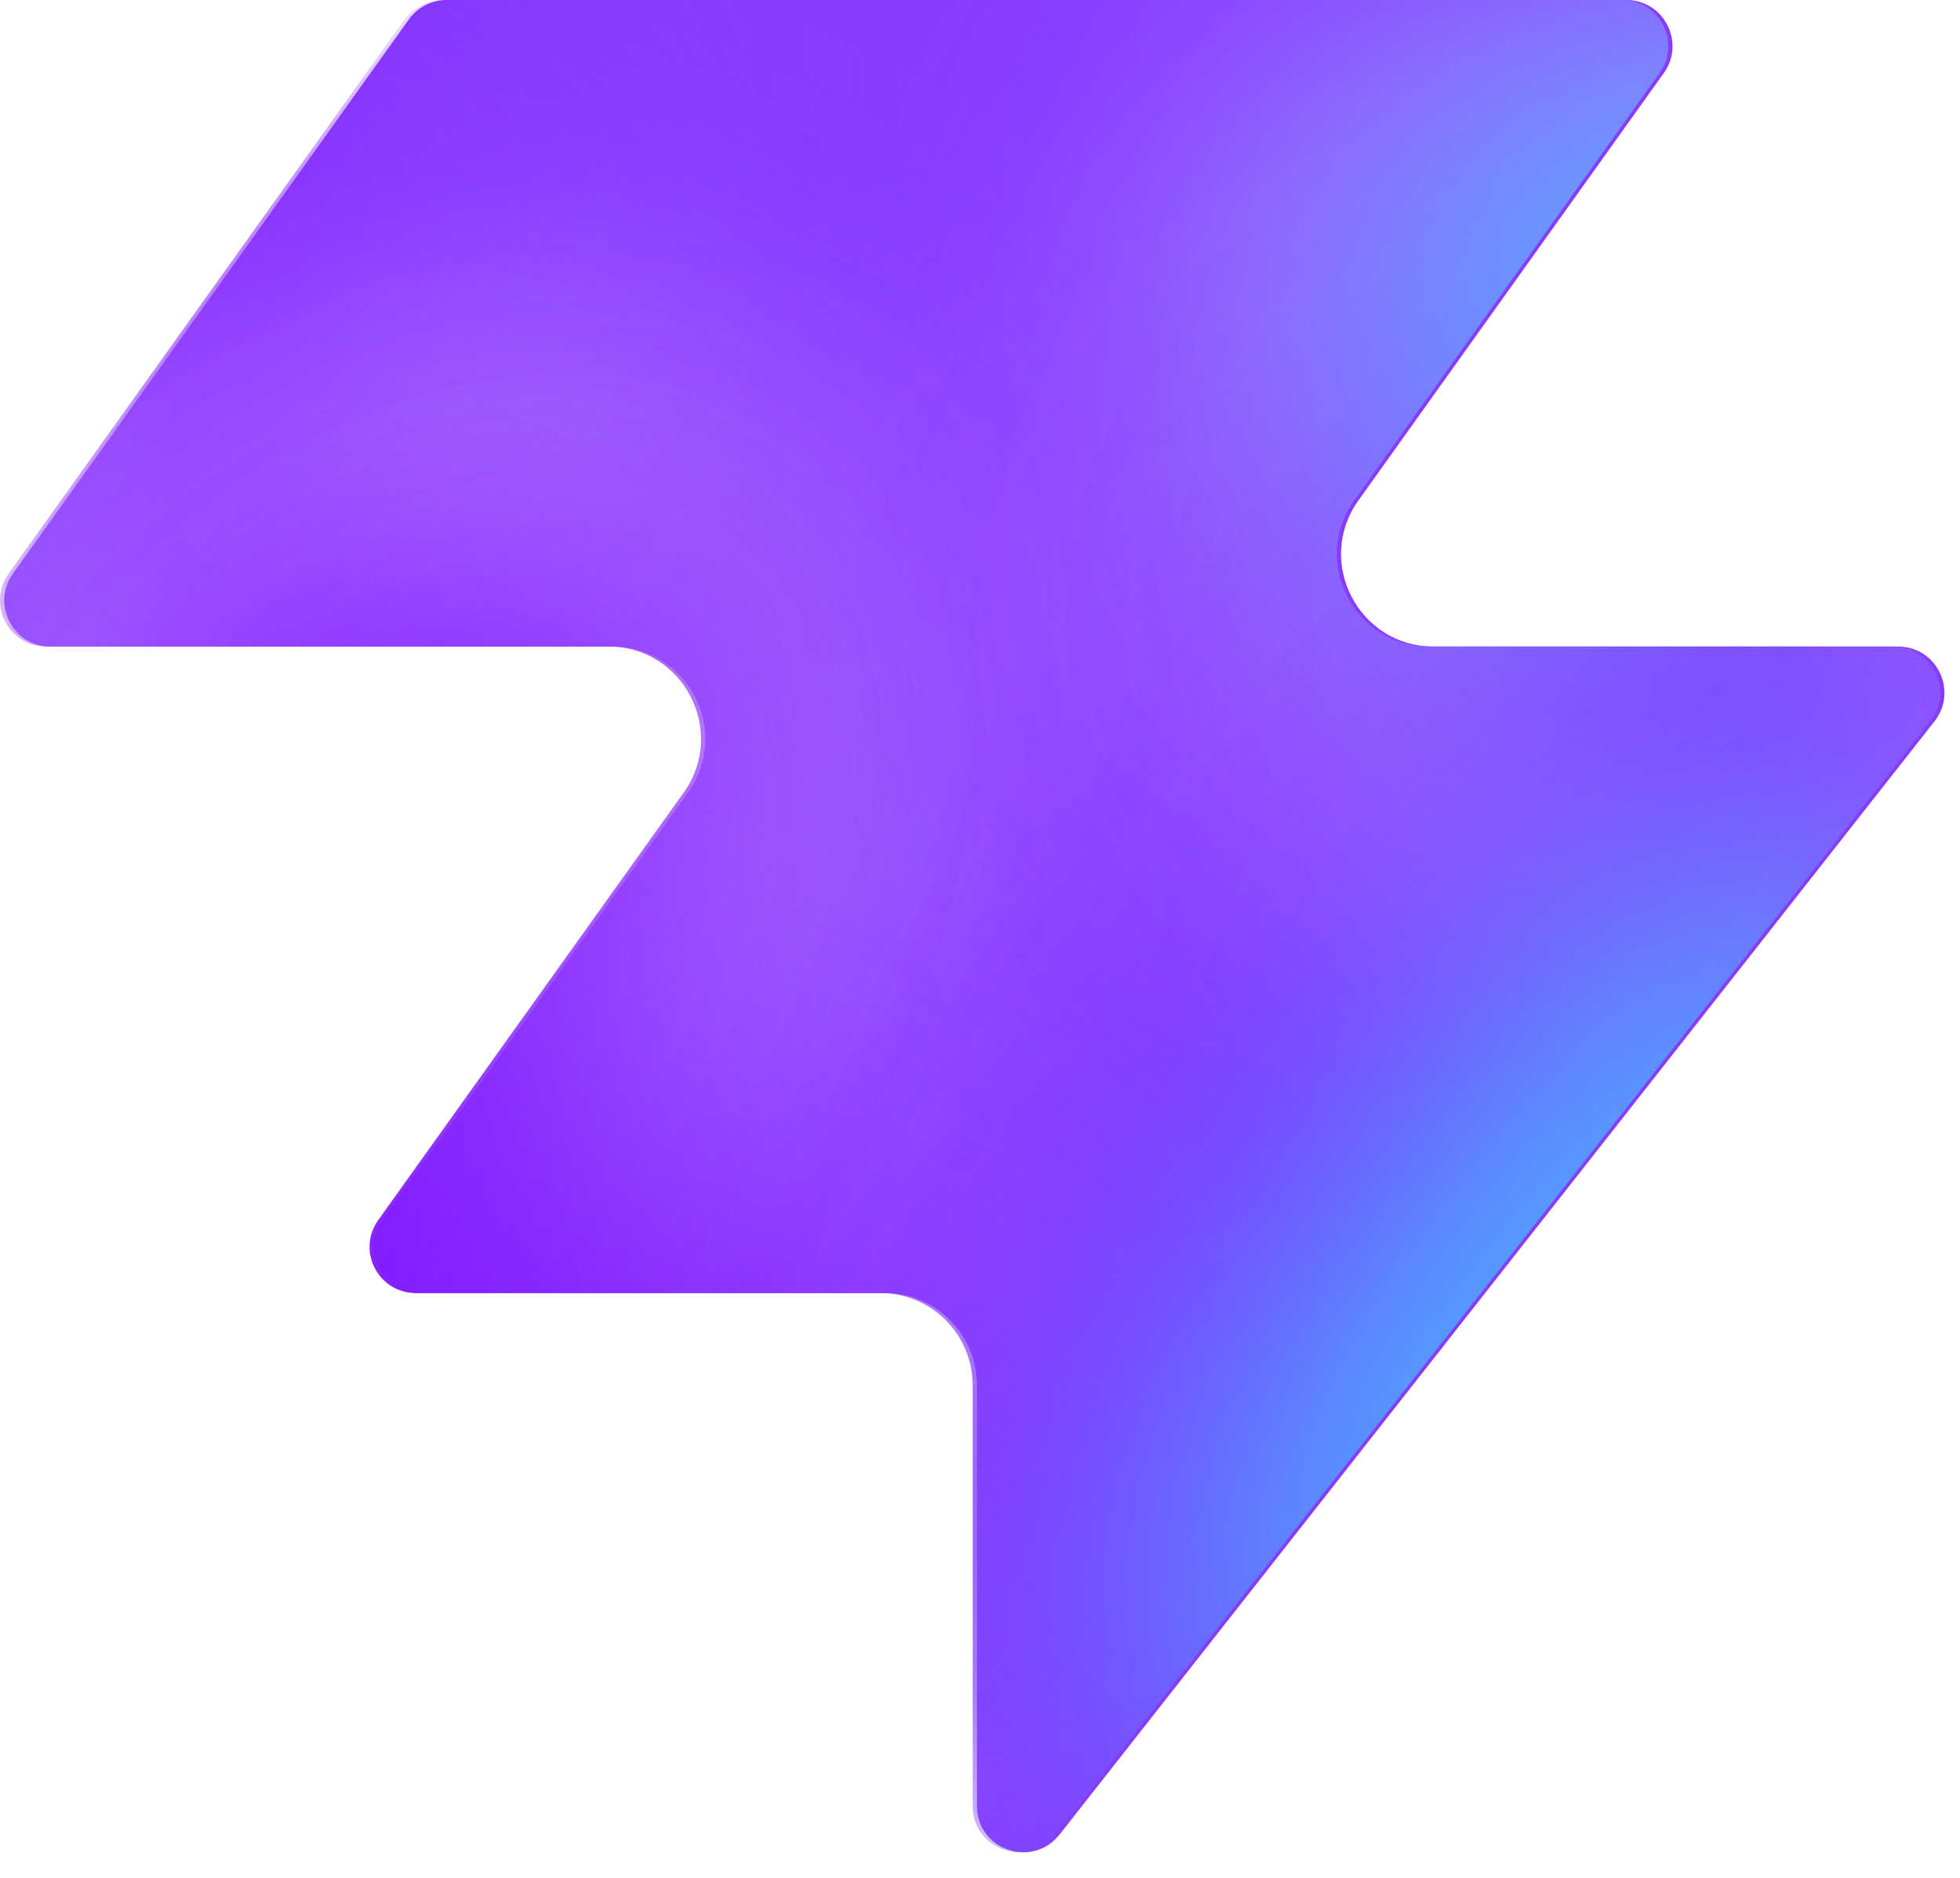
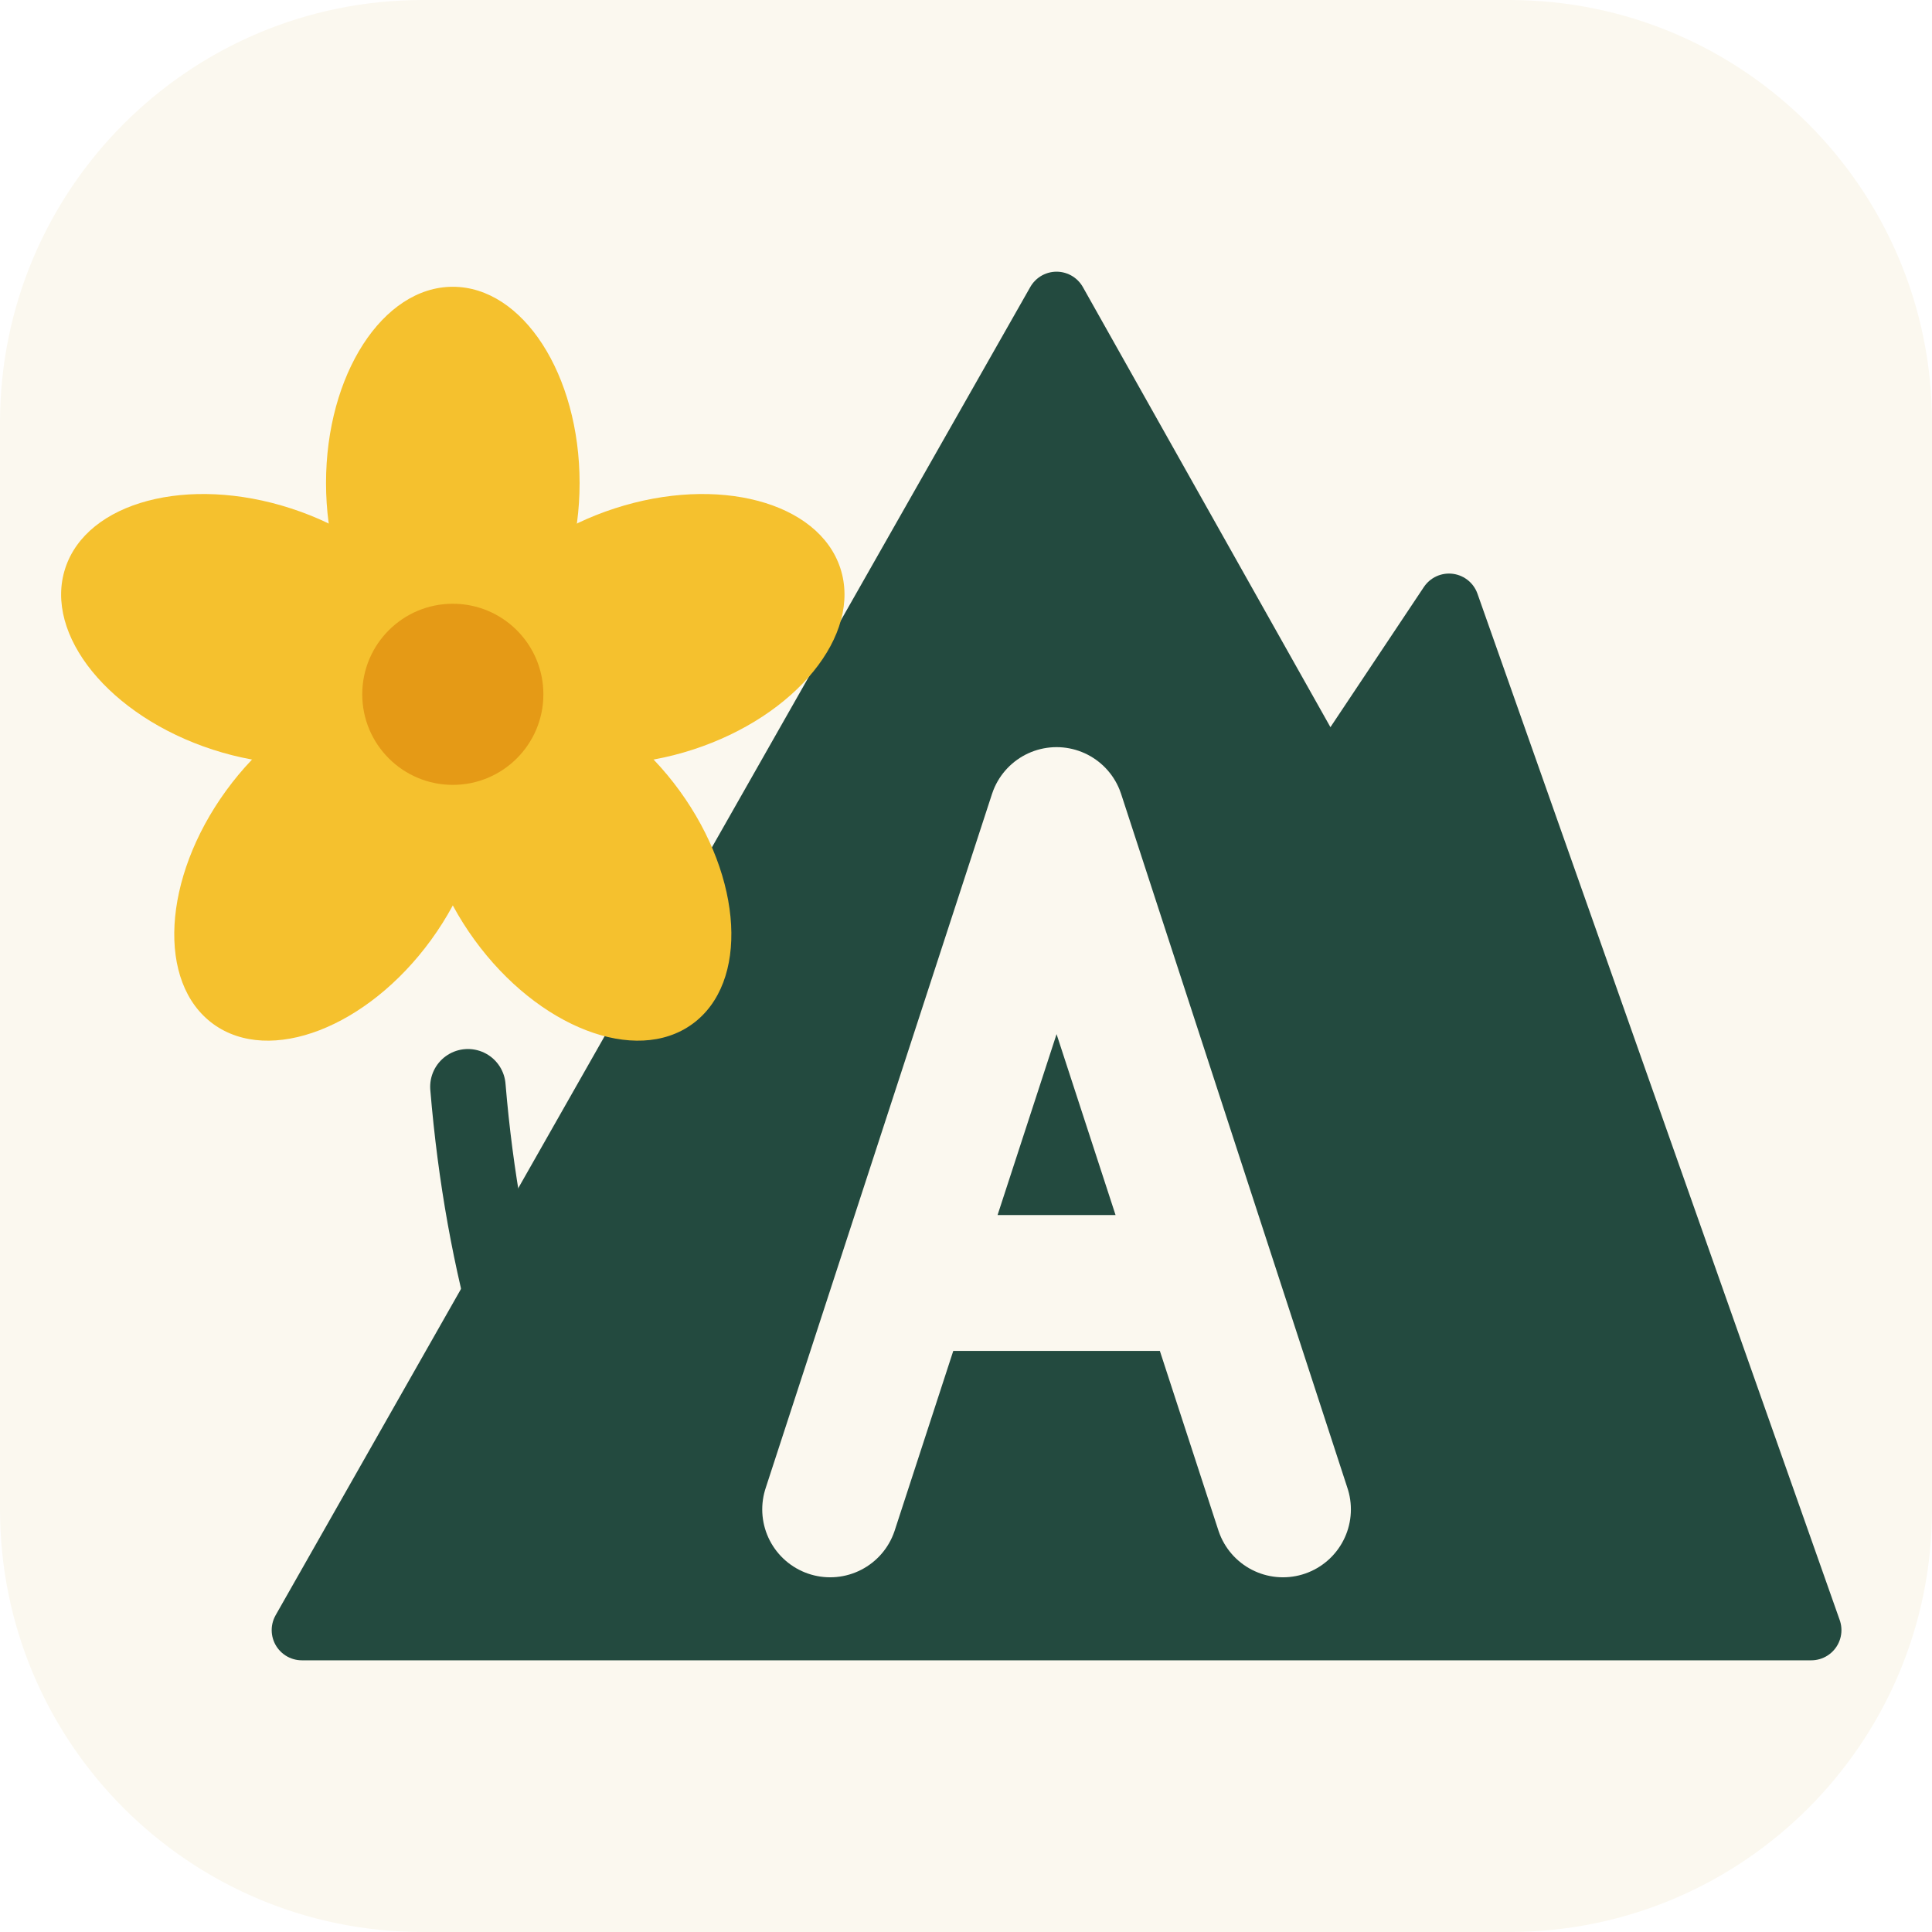
- <svg xmlns="http://www.w3.org/2000/svg" width="48" height="46" fill="none" viewBox="0 0 48 46">
-   <path fill="#863bff" d="M25.946 44.938c-.664.845-2.021.375-2.021-.698V33.937a2.26 2.26 0 0 0-2.262-2.262H10.287c-.92 0-1.456-1.04-.92-1.788l7.48-10.471c1.07-1.497 0-3.578-1.842-3.578H1.237c-.92 0-1.456-1.04-.92-1.788L10.013.474c.214-.297.556-.474.92-.474h28.894c.92 0 1.456 1.04.92 1.788l-7.48 10.471c-1.07 1.498 0 3.579 1.842 3.579h11.377c.943 0 1.473 1.088.89 1.83L25.947 44.94z" style="fill:#863bff;fill:color(display-p3 .525 .23 1);fill-opacity:1" />
-   <mask id="a" width="48" height="46" x="0" y="0" maskUnits="userSpaceOnUse" style="mask-type:alpha">
-     <path fill="#000" d="M25.842 44.938c-.664.844-2.021.375-2.021-.698V33.937a2.26 2.26 0 0 0-2.262-2.262H10.183c-.92 0-1.456-1.04-.92-1.788l7.48-10.471c1.07-1.498 0-3.579-1.842-3.579H1.133c-.92 0-1.456-1.04-.92-1.787L9.91.473c.214-.297.556-.474.92-.474h28.894c.92 0 1.456 1.04.92 1.788l-7.48 10.471c-1.07 1.498 0 3.578 1.842 3.578h11.377c.943 0 1.473 1.088.89 1.832L25.843 44.94z" style="fill:#000;fill-opacity:1" />
-   </mask>
-   <g mask="url(#a)">
-     <g filter="url(#b)">
-       <ellipse cx="5.508" cy="14.704" fill="#ede6ff" rx="5.508" ry="14.704" style="fill:#ede6ff;fill:color(display-p3 .927 .903 1);fill-opacity:1" transform="matrix(.00324 1 1 -.00324 -4.47 31.516)" />
-     </g>
-     <g filter="url(#c)">
-       <ellipse cx="10.399" cy="29.851" fill="#ede6ff" rx="10.399" ry="29.851" style="fill:#ede6ff;fill:color(display-p3 .927 .903 1);fill-opacity:1" transform="matrix(.00324 1 1 -.00324 -39.328 7.883)" />
-     </g>
-     <g filter="url(#d)">
-       <ellipse cx="5.508" cy="30.487" fill="#7e14ff" rx="5.508" ry="30.487" style="fill:#7e14ff;fill:color(display-p3 .492 .077 1);fill-opacity:1" transform="rotate(89.814 -25.913 -14.639)scale(1 -1)" />
-     </g>
-     <g filter="url(#e)">
-       <ellipse cx="5.508" cy="30.599" fill="#7e14ff" rx="5.508" ry="30.599" style="fill:#7e14ff;fill:color(display-p3 .492 .077 1);fill-opacity:1" transform="rotate(89.814 -32.644 -3.334)scale(1 -1)" />
-     </g>
-     <g filter="url(#f)">
-       <ellipse cx="5.508" cy="30.599" fill="#7e14ff" rx="5.508" ry="30.599" style="fill:#7e14ff;fill:color(display-p3 .492 .077 1);fill-opacity:1" transform="matrix(.00324 1 1 -.00324 -34.34 30.47)" />
-     </g>
-     <g filter="url(#g)">
-       <ellipse cx="14.072" cy="22.078" fill="#ede6ff" rx="14.072" ry="22.078" style="fill:#ede6ff;fill:color(display-p3 .927 .903 1);fill-opacity:1" transform="rotate(93.35 24.506 48.493)scale(-1 1)" />
-     </g>
-     <g filter="url(#h)">
-       <ellipse cx="3.47" cy="21.501" fill="#7e14ff" rx="3.47" ry="21.501" style="fill:#7e14ff;fill:color(display-p3 .492 .077 1);fill-opacity:1" transform="rotate(89.009 28.708 47.59)scale(-1 1)" />
-     </g>
-     <g filter="url(#i)">
-       <ellipse cx="3.47" cy="21.501" fill="#7e14ff" rx="3.47" ry="21.501" style="fill:#7e14ff;fill:color(display-p3 .492 .077 1);fill-opacity:1" transform="rotate(89.009 28.708 47.59)scale(-1 1)" />
-     </g>
-     <g filter="url(#j)">
-       <ellipse cx=".387" cy="8.972" fill="#7e14ff" rx="4.407" ry="29.108" style="fill:#7e14ff;fill:color(display-p3 .492 .077 1);fill-opacity:1" transform="rotate(39.51 .387 8.972)" />
-     </g>
-     <g filter="url(#k)">
-       <ellipse cx="47.523" cy="-6.092" fill="#7e14ff" rx="4.407" ry="29.108" style="fill:#7e14ff;fill:color(display-p3 .492 .077 1);fill-opacity:1" transform="rotate(37.892 47.523 -6.092)" />
-     </g>
-     <g filter="url(#l)">
-       <ellipse cx="41.412" cy="6.333" fill="#47bfff" rx="5.971" ry="9.665" style="fill:#47bfff;fill:color(display-p3 .28 .748 1);fill-opacity:1" transform="rotate(37.892 41.412 6.333)" />
-     </g>
-     <g filter="url(#m)">
-       <ellipse cx="-1.879" cy="38.332" fill="#7e14ff" rx="4.407" ry="29.108" style="fill:#7e14ff;fill:color(display-p3 .492 .077 1);fill-opacity:1" transform="rotate(37.892 -1.88 38.332)" />
-     </g>
-     <g filter="url(#n)">
-       <ellipse cx="-1.879" cy="38.332" fill="#7e14ff" rx="4.407" ry="29.108" style="fill:#7e14ff;fill:color(display-p3 .492 .077 1);fill-opacity:1" transform="rotate(37.892 -1.88 38.332)" />
-     </g>
-     <g filter="url(#o)">
-       <ellipse cx="35.651" cy="29.907" fill="#7e14ff" rx="4.407" ry="29.108" style="fill:#7e14ff;fill:color(display-p3 .492 .077 1);fill-opacity:1" transform="rotate(37.892 35.651 29.907)" />
-     </g>
-     <g filter="url(#p)">
-       <ellipse cx="38.418" cy="32.4" fill="#47bfff" rx="5.971" ry="15.297" style="fill:#47bfff;fill:color(display-p3 .28 .748 1);fill-opacity:1" transform="rotate(37.892 38.418 32.4)" />
-     </g>
+ <svg xmlns="http://www.w3.org/2000/svg" viewBox="0 0 64 64">
+   <rect width="64" height="64" rx="14" fill="#FBF8EF" />
+   <path d="M10 54 L35 10 L44 26 L48 20 L60 54 Z" fill="#234A3F" stroke="#234A3F" stroke-width="2" stroke-linejoin="round" />
+   <path d="M27.5 50 L35 27 L42.5 50 M30.5 42.5 H39.5" fill="none" stroke="#FBF8EF" stroke-width="4.5" stroke-linecap="round" stroke-linejoin="round" />
+   <path d="M15.5 36 C16 42 17.5 47 20 52" fill="none" stroke="#234A3F" stroke-width="2.5" stroke-linecap="round" />
+   <g transform="translate(15 23)" fill="#F5C12E">
+     <ellipse cx="0" cy="-7" rx="4.2" ry="6.5" />
+     <ellipse cx="0" cy="-7" rx="4.2" ry="6.5" transform="rotate(72)" />
+     <ellipse cx="0" cy="-7" rx="4.2" ry="6.5" transform="rotate(144)" />
+     <ellipse cx="0" cy="-7" rx="4.2" ry="6.5" transform="rotate(216)" />
+     <ellipse cx="0" cy="-7" rx="4.2" ry="6.5" transform="rotate(288)" />
+     <circle r="3" fill="#E59A16" />
  </g>
-   <defs>
-     <filter id="b" width="60.045" height="41.654" x="-19.77" y="16.149" color-interpolation-filters="sRGB" filterUnits="userSpaceOnUse">
-       <feFlood flood-opacity="0" result="BackgroundImageFix" />
-       <feBlend in="SourceGraphic" in2="BackgroundImageFix" result="shape" />
-       <feGaussianBlur result="effect1_foregroundBlur_2002_17158" stdDeviation="7.659" />
-     </filter>
-     <filter id="c" width="90.34" height="51.437" x="-54.613" y="-7.533" color-interpolation-filters="sRGB" filterUnits="userSpaceOnUse">
-       <feFlood flood-opacity="0" result="BackgroundImageFix" />
-       <feBlend in="SourceGraphic" in2="BackgroundImageFix" result="shape" />
-       <feGaussianBlur result="effect1_foregroundBlur_2002_17158" stdDeviation="7.659" />
-     </filter>
-     <filter id="d" width="79.355" height="29.4" x="-49.64" y="2.03" color-interpolation-filters="sRGB" filterUnits="userSpaceOnUse">
-       <feFlood flood-opacity="0" result="BackgroundImageFix" />
-       <feBlend in="SourceGraphic" in2="BackgroundImageFix" result="shape" />
-       <feGaussianBlur result="effect1_foregroundBlur_2002_17158" stdDeviation="4.596" />
-     </filter>
-     <filter id="e" width="79.579" height="29.4" x="-45.045" y="20.029" color-interpolation-filters="sRGB" filterUnits="userSpaceOnUse">
-       <feFlood flood-opacity="0" result="BackgroundImageFix" />
-       <feBlend in="SourceGraphic" in2="BackgroundImageFix" result="shape" />
-       <feGaussianBlur result="effect1_foregroundBlur_2002_17158" stdDeviation="4.596" />
-     </filter>
-     <filter id="f" width="79.579" height="29.4" x="-43.513" y="21.178" color-interpolation-filters="sRGB" filterUnits="userSpaceOnUse">
-       <feFlood flood-opacity="0" result="BackgroundImageFix" />
-       <feBlend in="SourceGraphic" in2="BackgroundImageFix" result="shape" />
-       <feGaussianBlur result="effect1_foregroundBlur_2002_17158" stdDeviation="4.596" />
-     </filter>
-     <filter id="g" width="74.749" height="58.852" x="15.756" y="-17.901" color-interpolation-filters="sRGB" filterUnits="userSpaceOnUse">
-       <feFlood flood-opacity="0" result="BackgroundImageFix" />
-       <feBlend in="SourceGraphic" in2="BackgroundImageFix" result="shape" />
-       <feGaussianBlur result="effect1_foregroundBlur_2002_17158" stdDeviation="7.659" />
-     </filter>
-     <filter id="h" width="61.377" height="25.362" x="23.548" y="2.284" color-interpolation-filters="sRGB" filterUnits="userSpaceOnUse">
-       <feFlood flood-opacity="0" result="BackgroundImageFix" />
-       <feBlend in="SourceGraphic" in2="BackgroundImageFix" result="shape" />
-       <feGaussianBlur result="effect1_foregroundBlur_2002_17158" stdDeviation="4.596" />
-     </filter>
-     <filter id="i" width="61.377" height="25.362" x="23.548" y="2.284" color-interpolation-filters="sRGB" filterUnits="userSpaceOnUse">
-       <feFlood flood-opacity="0" result="BackgroundImageFix" />
-       <feBlend in="SourceGraphic" in2="BackgroundImageFix" result="shape" />
-       <feGaussianBlur result="effect1_foregroundBlur_2002_17158" stdDeviation="4.596" />
-     </filter>
-     <filter id="j" width="56.045" height="63.649" x="-27.636" y="-22.853" color-interpolation-filters="sRGB" filterUnits="userSpaceOnUse">
-       <feFlood flood-opacity="0" result="BackgroundImageFix" />
-       <feBlend in="SourceGraphic" in2="BackgroundImageFix" result="shape" />
-       <feGaussianBlur result="effect1_foregroundBlur_2002_17158" stdDeviation="4.596" />
-     </filter>
-     <filter id="k" width="54.814" height="64.646" x="20.116" y="-38.415" color-interpolation-filters="sRGB" filterUnits="userSpaceOnUse">
-       <feFlood flood-opacity="0" result="BackgroundImageFix" />
-       <feBlend in="SourceGraphic" in2="BackgroundImageFix" result="shape" />
-       <feGaussianBlur result="effect1_foregroundBlur_2002_17158" stdDeviation="4.596" />
-     </filter>
-     <filter id="l" width="33.541" height="35.313" x="24.641" y="-11.323" color-interpolation-filters="sRGB" filterUnits="userSpaceOnUse">
-       <feFlood flood-opacity="0" result="BackgroundImageFix" />
-       <feBlend in="SourceGraphic" in2="BackgroundImageFix" result="shape" />
-       <feGaussianBlur result="effect1_foregroundBlur_2002_17158" stdDeviation="4.596" />
-     </filter>
-     <filter id="m" width="54.814" height="64.646" x="-29.286" y="6.009" color-interpolation-filters="sRGB" filterUnits="userSpaceOnUse">
-       <feFlood flood-opacity="0" result="BackgroundImageFix" />
-       <feBlend in="SourceGraphic" in2="BackgroundImageFix" result="shape" />
-       <feGaussianBlur result="effect1_foregroundBlur_2002_17158" stdDeviation="4.596" />
-     </filter>
-     <filter id="n" width="54.814" height="64.646" x="-29.286" y="6.009" color-interpolation-filters="sRGB" filterUnits="userSpaceOnUse">
-       <feFlood flood-opacity="0" result="BackgroundImageFix" />
-       <feBlend in="SourceGraphic" in2="BackgroundImageFix" result="shape" />
-       <feGaussianBlur result="effect1_foregroundBlur_2002_17158" stdDeviation="4.596" />
-     </filter>
-     <filter id="o" width="54.814" height="64.646" x="8.244" y="-2.416" color-interpolation-filters="sRGB" filterUnits="userSpaceOnUse">
-       <feFlood flood-opacity="0" result="BackgroundImageFix" />
-       <feBlend in="SourceGraphic" in2="BackgroundImageFix" result="shape" />
-       <feGaussianBlur result="effect1_foregroundBlur_2002_17158" stdDeviation="4.596" />
-     </filter>
-     <filter id="p" width="39.409" height="43.623" x="18.713" y="10.588" color-interpolation-filters="sRGB" filterUnits="userSpaceOnUse">
-       <feFlood flood-opacity="0" result="BackgroundImageFix" />
-       <feBlend in="SourceGraphic" in2="BackgroundImageFix" result="shape" />
-       <feGaussianBlur result="effect1_foregroundBlur_2002_17158" stdDeviation="4.596" />
-     </filter>
-   </defs>
</svg>
